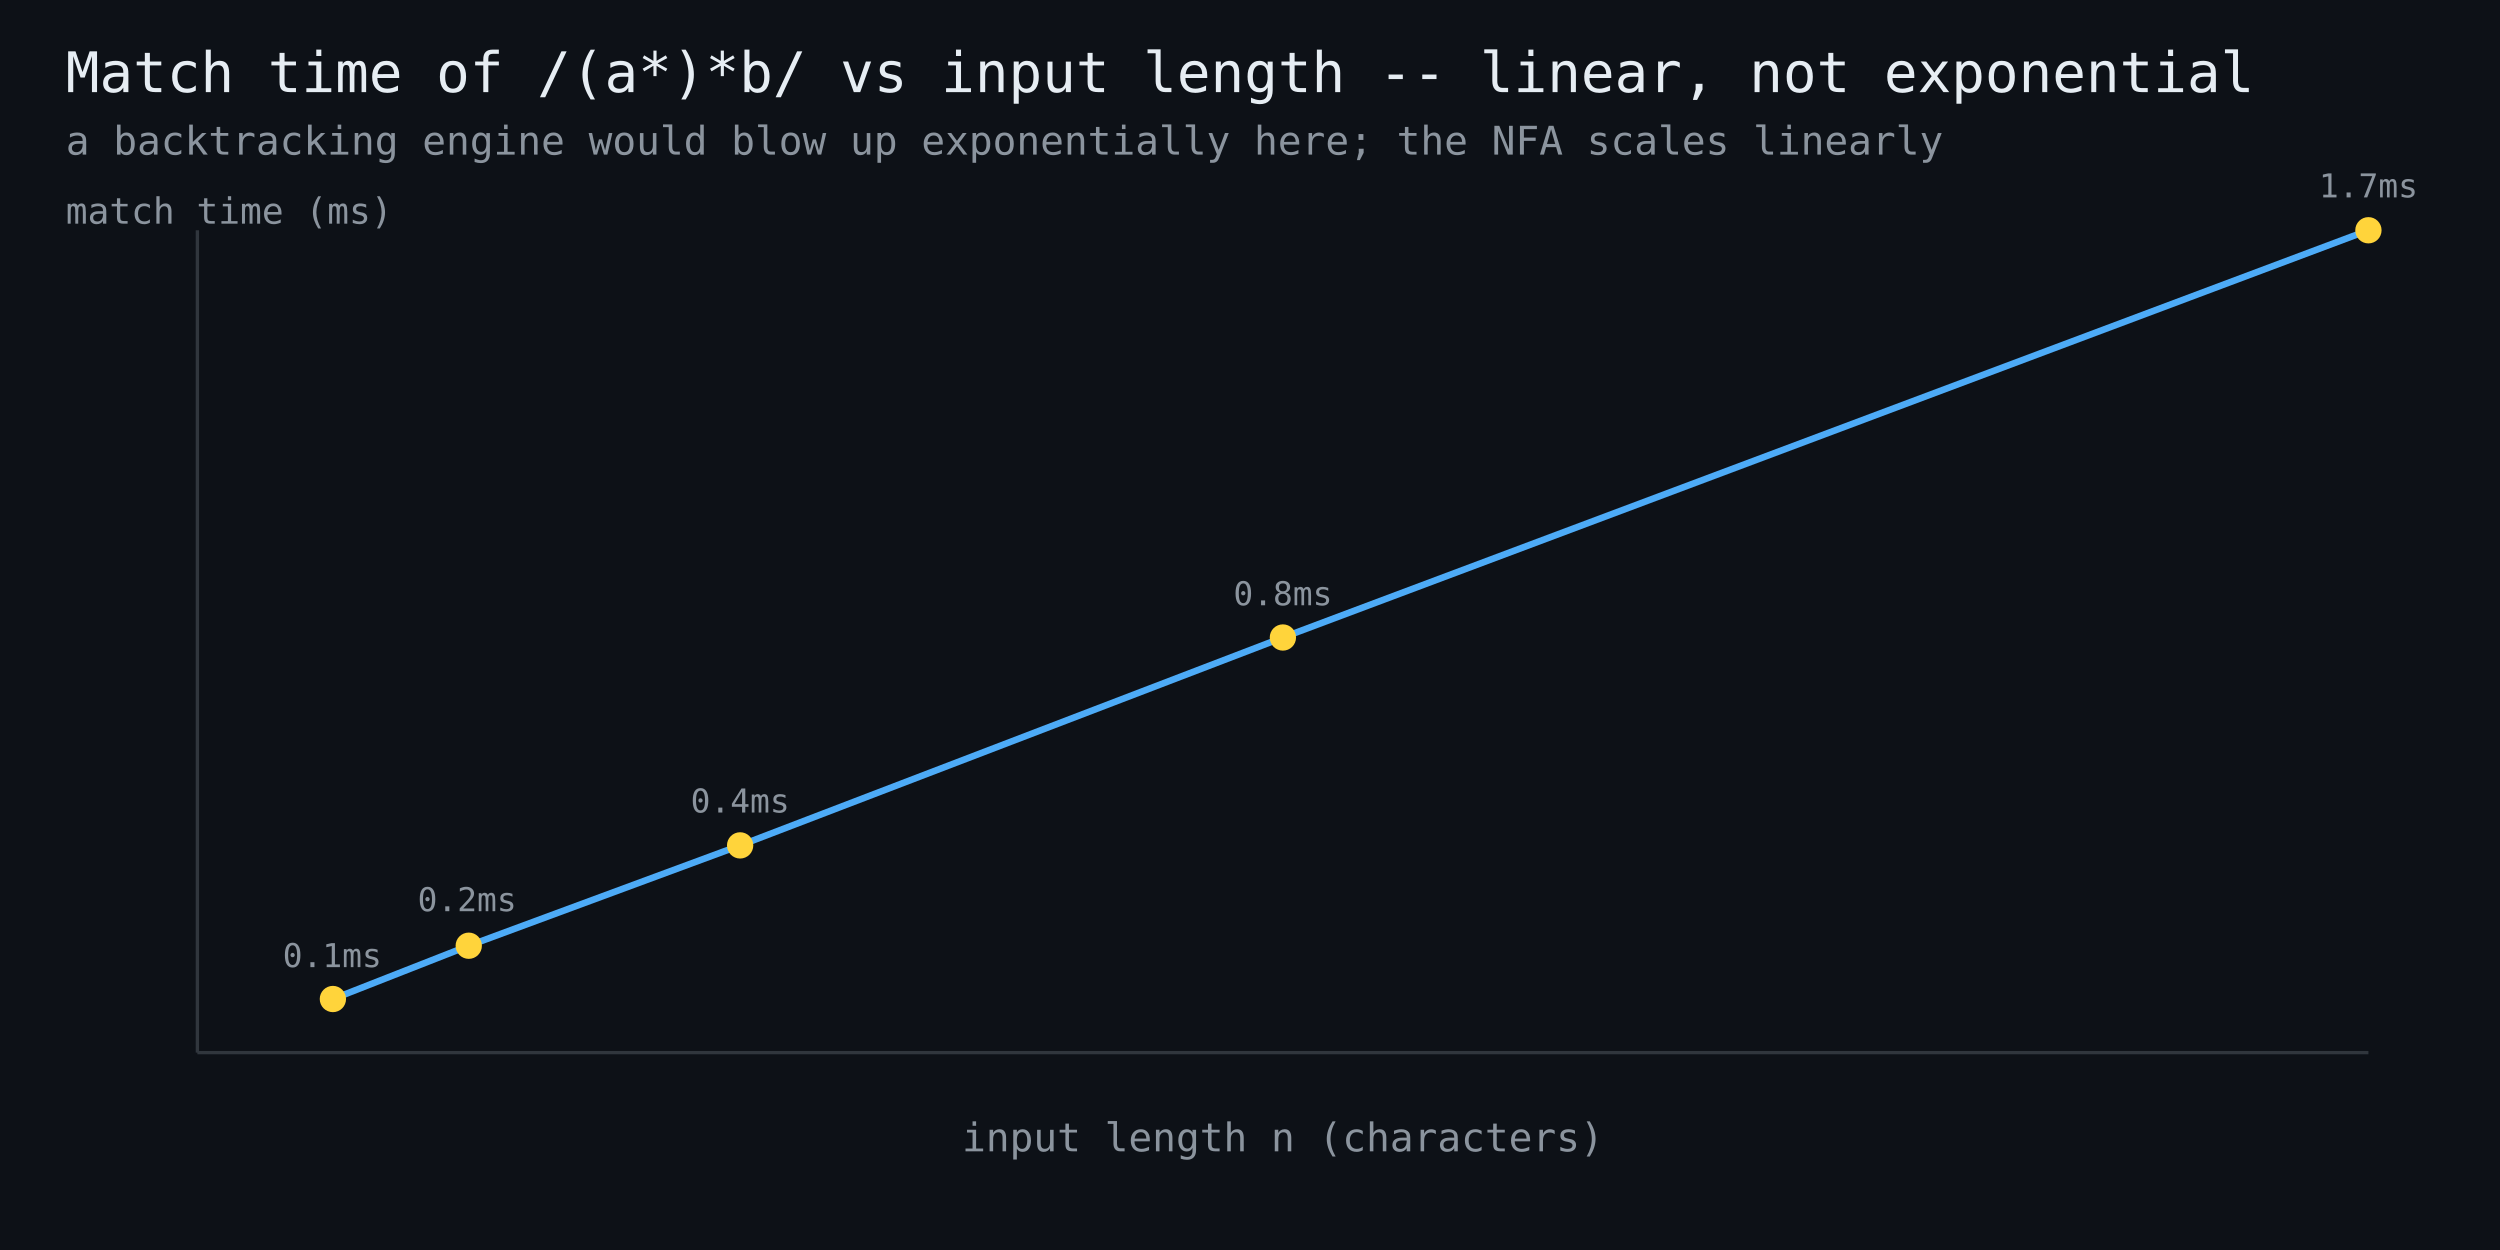
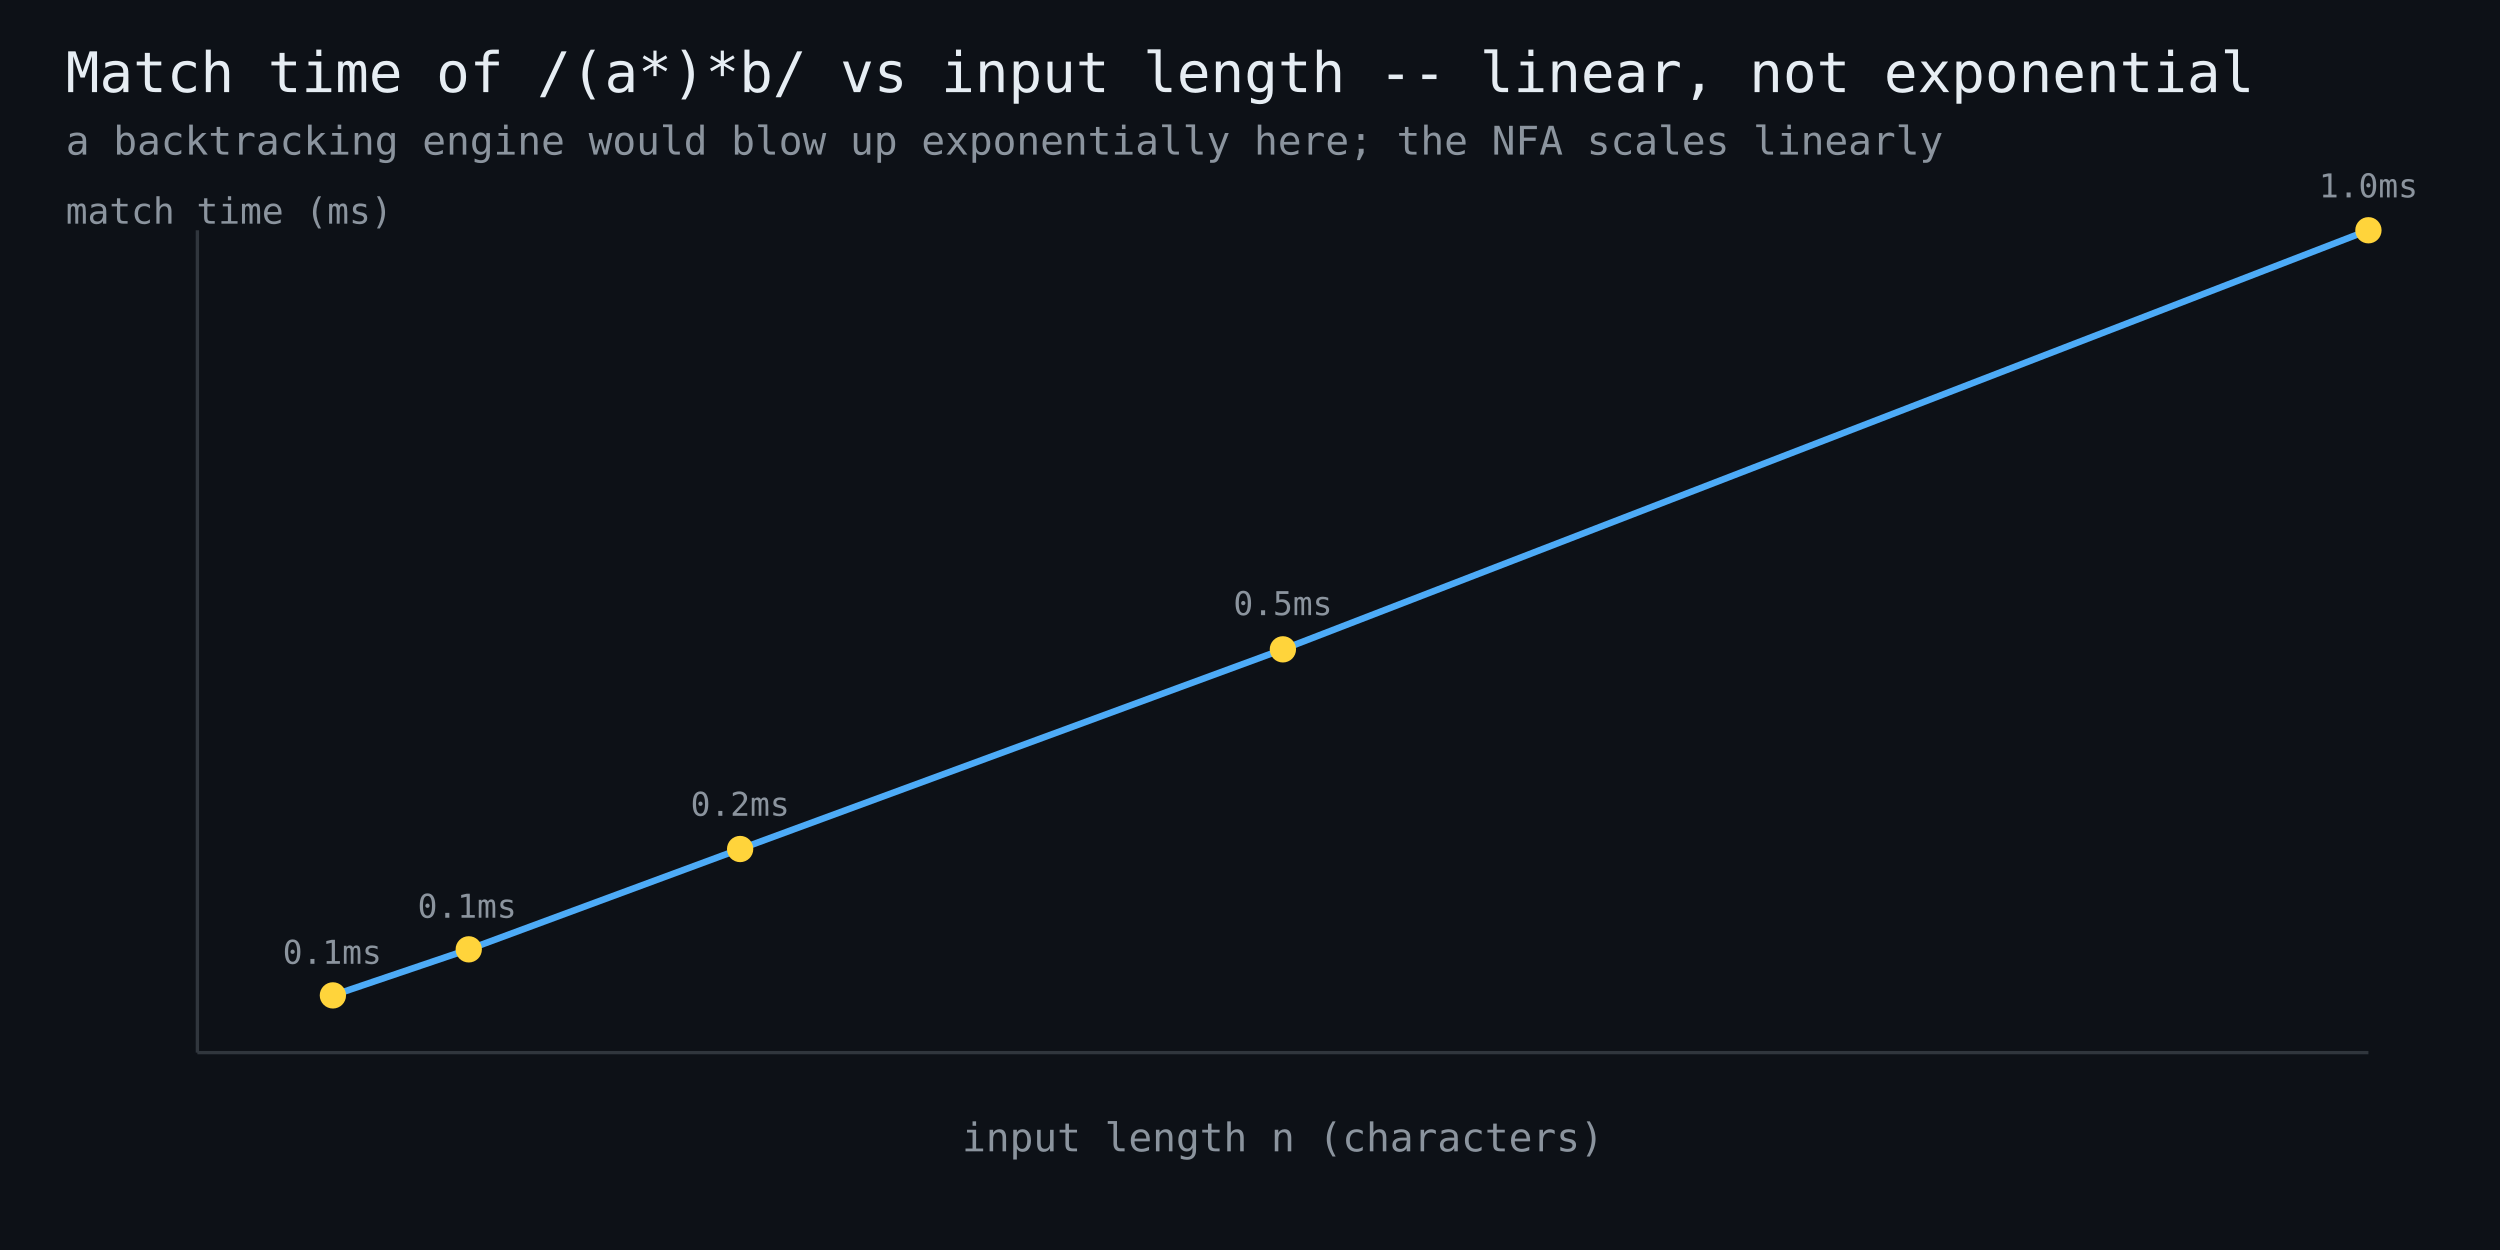
<svg xmlns="http://www.w3.org/2000/svg" width="760" height="380" viewBox="0 0 760 380" font-family="monospace">
  <rect width="760" height="380" fill="#0d1117" />
  <text x="20" y="28" fill="#e6edf3" font-size="17">Match time of /(a*)*b/ vs input length -- linear, not exponential</text>
  <text x="20" y="47" fill="#8b949e" font-size="12">a backtracking engine would blow up exponentially here; the NFA scales linearly</text>
  <line x1="60" y1="320" x2="720" y2="320" stroke="#30363d" stroke-width="1" />
  <line x1="60" y1="320" x2="60" y2="70" stroke="#30363d" stroke-width="1" />
-   <polyline points="101.2,303.7 142.5,287.5 225.0,257.0 390.0,193.8 720.0,70.0" fill="none" stroke="#4dabf7" stroke-width="2" />
-   <circle cx="101.2" cy="303.7" r="4" fill="#ffd43b" />
-   <text x="101" y="294" fill="#8b949e" font-size="10" text-anchor="middle">0.1ms</text>
-   <circle cx="142.5" cy="287.5" r="4" fill="#ffd43b" />
-   <text x="142" y="277" fill="#8b949e" font-size="10" text-anchor="middle">0.2ms</text>
-   <circle cx="225.0" cy="257.0" r="4" fill="#ffd43b" />
-   <text x="225" y="247" fill="#8b949e" font-size="10" text-anchor="middle">0.4ms</text>
-   <circle cx="390.0" cy="193.8" r="4" fill="#ffd43b" />
-   <text x="390" y="184" fill="#8b949e" font-size="10" text-anchor="middle">0.8ms</text>
+   <polyline points="101.2,302.6 142.5,288.6 225.0,258.1 390.0,197.4 720.0,70.0" fill="none" stroke="#4dabf7" stroke-width="2" />
+   <circle cx="101.2" cy="302.6" r="4" fill="#ffd43b" />
+   <text x="101" y="293" fill="#8b949e" font-size="10" text-anchor="middle">0.1ms</text>
+   <circle cx="142.5" cy="288.6" r="4" fill="#ffd43b" />
+   <text x="142" y="279" fill="#8b949e" font-size="10" text-anchor="middle">0.1ms</text>
+   <circle cx="225.0" cy="258.1" r="4" fill="#ffd43b" />
+   <text x="225" y="248" fill="#8b949e" font-size="10" text-anchor="middle">0.2ms</text>
+   <circle cx="390.0" cy="197.4" r="4" fill="#ffd43b" />
+   <text x="390" y="187" fill="#8b949e" font-size="10" text-anchor="middle">0.5ms</text>
  <circle cx="720.0" cy="70.0" r="4" fill="#ffd43b" />
-   <text x="720" y="60" fill="#8b949e" font-size="10" text-anchor="middle">1.7ms</text>
+   <text x="720" y="60" fill="#8b949e" font-size="10" text-anchor="middle">1.0ms</text>
  <text x="390" y="350" fill="#8b949e" font-size="12" text-anchor="middle">input length n (characters)</text>
  <text x="20" y="68" fill="#8b949e" font-size="11">match time (ms)</text>
</svg>
